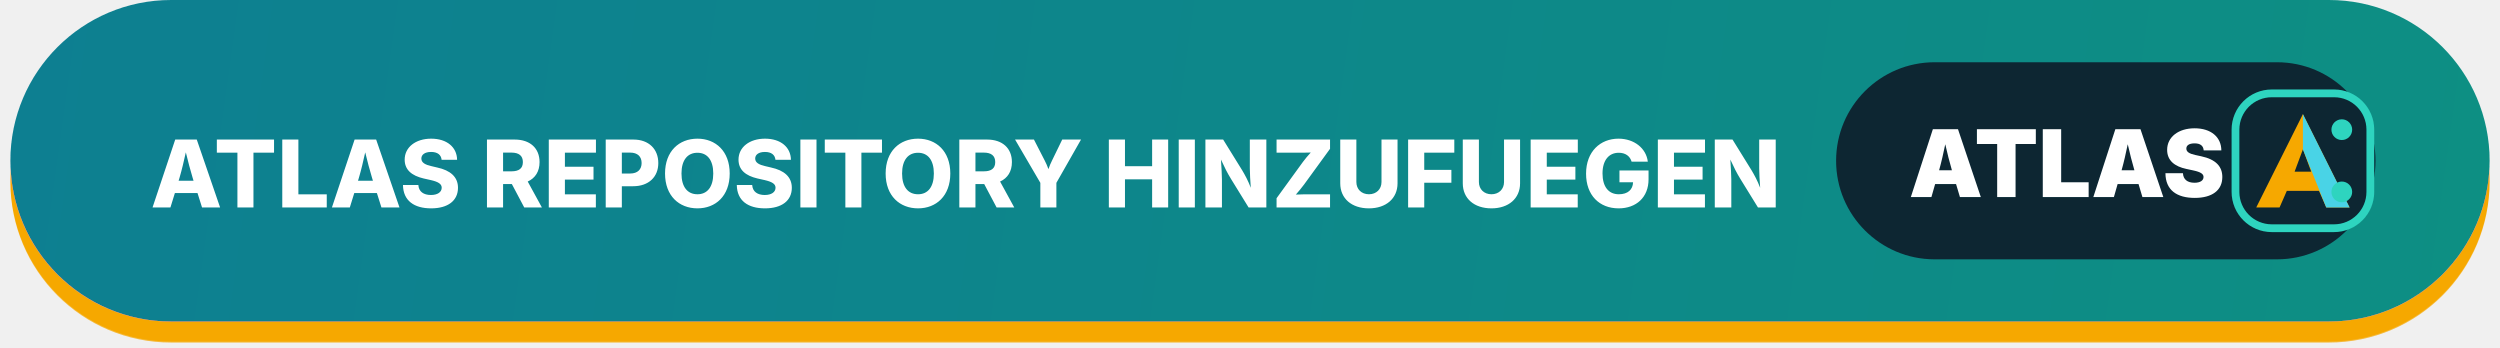
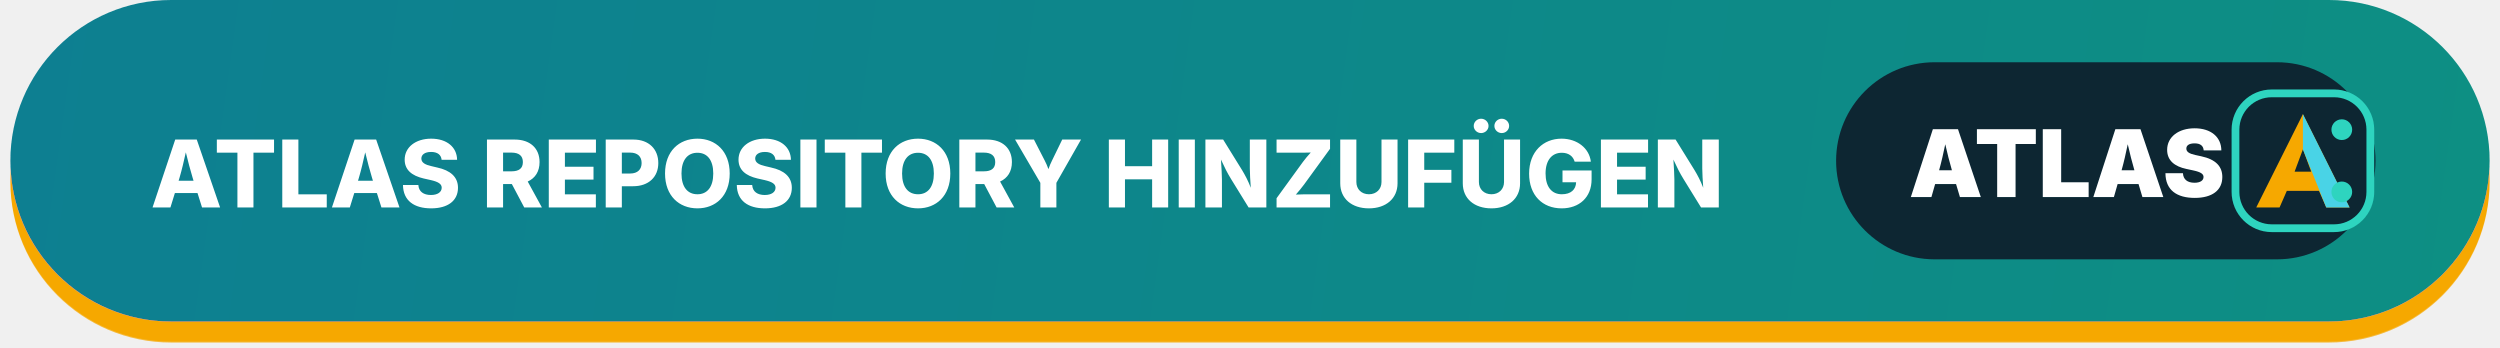
<svg xmlns="http://www.w3.org/2000/svg" width="482" height="67" viewBox="0 0 482 67" role="img" aria-labelledby="title desc">
  <defs>
    <linearGradient id="button-fill" x1="0" y1="0" x2="482" y2="67" gradientUnits="userSpaceOnUse">
      <stop offset="0" stop-color="#087f91" />
      <stop offset="1" stop-color="#0f8f83" />
    </linearGradient>
    <filter id="soft-shadow" x="-8" y="-6" width="498" height="84" filterUnits="userSpaceOnUse">
      <feDropShadow dx="0" dy="4" stdDeviation="0" flood-color="#f6a800" flood-opacity="1" />
    </filter>
  </defs>
  <g filter="url(#soft-shadow)">
    <rect x="2" y="0" width="478" height="62" rx="31" fill="url(#button-fill)" />
    <rect x="354" y="12" width="104" height="38" rx="19" fill="#092633" />
    <text x="29" y="40" fill="#ffffff" font-family="Inter, Segoe UI, Arial, sans-serif" font-size="18" font-weight="800" letter-spacing="0">
-       ATLAS REPOSITORY HINZUFUEGEN
+       ATLAS REPOSITORY HINZUFÜGEN
    </text>
    <text x="368" y="38" fill="#ffffff" font-family="Inter, Segoe UI, Arial, sans-serif" font-size="18" font-weight="900" letter-spacing="0">
      ATLAS
    </text>
    <g transform="translate(431 18)">
      <rect x="0" y="0" width="26" height="26" rx="7" fill="#092633" stroke="#2dd4bf" stroke-width="1.5" />
      <path d="M13 4 4 22h4.5l1.4-3.2h6.2l1.4 3.2H22L13 4Zm-1.6 11.1L13 10.8l1.6 4.3h-3.2Z" fill="#f6a800" />
      <path d="M13 4 22 22h-4.5L13 10.8V4Z" fill="#36d8ff" opacity="0.9" />
      <circle cx="20.5" cy="7" r="2" fill="#2dd4bf" />
      <circle cx="20.5" cy="19" r="2" fill="#2dd4bf" />
    </g>
  </g>
</svg>
